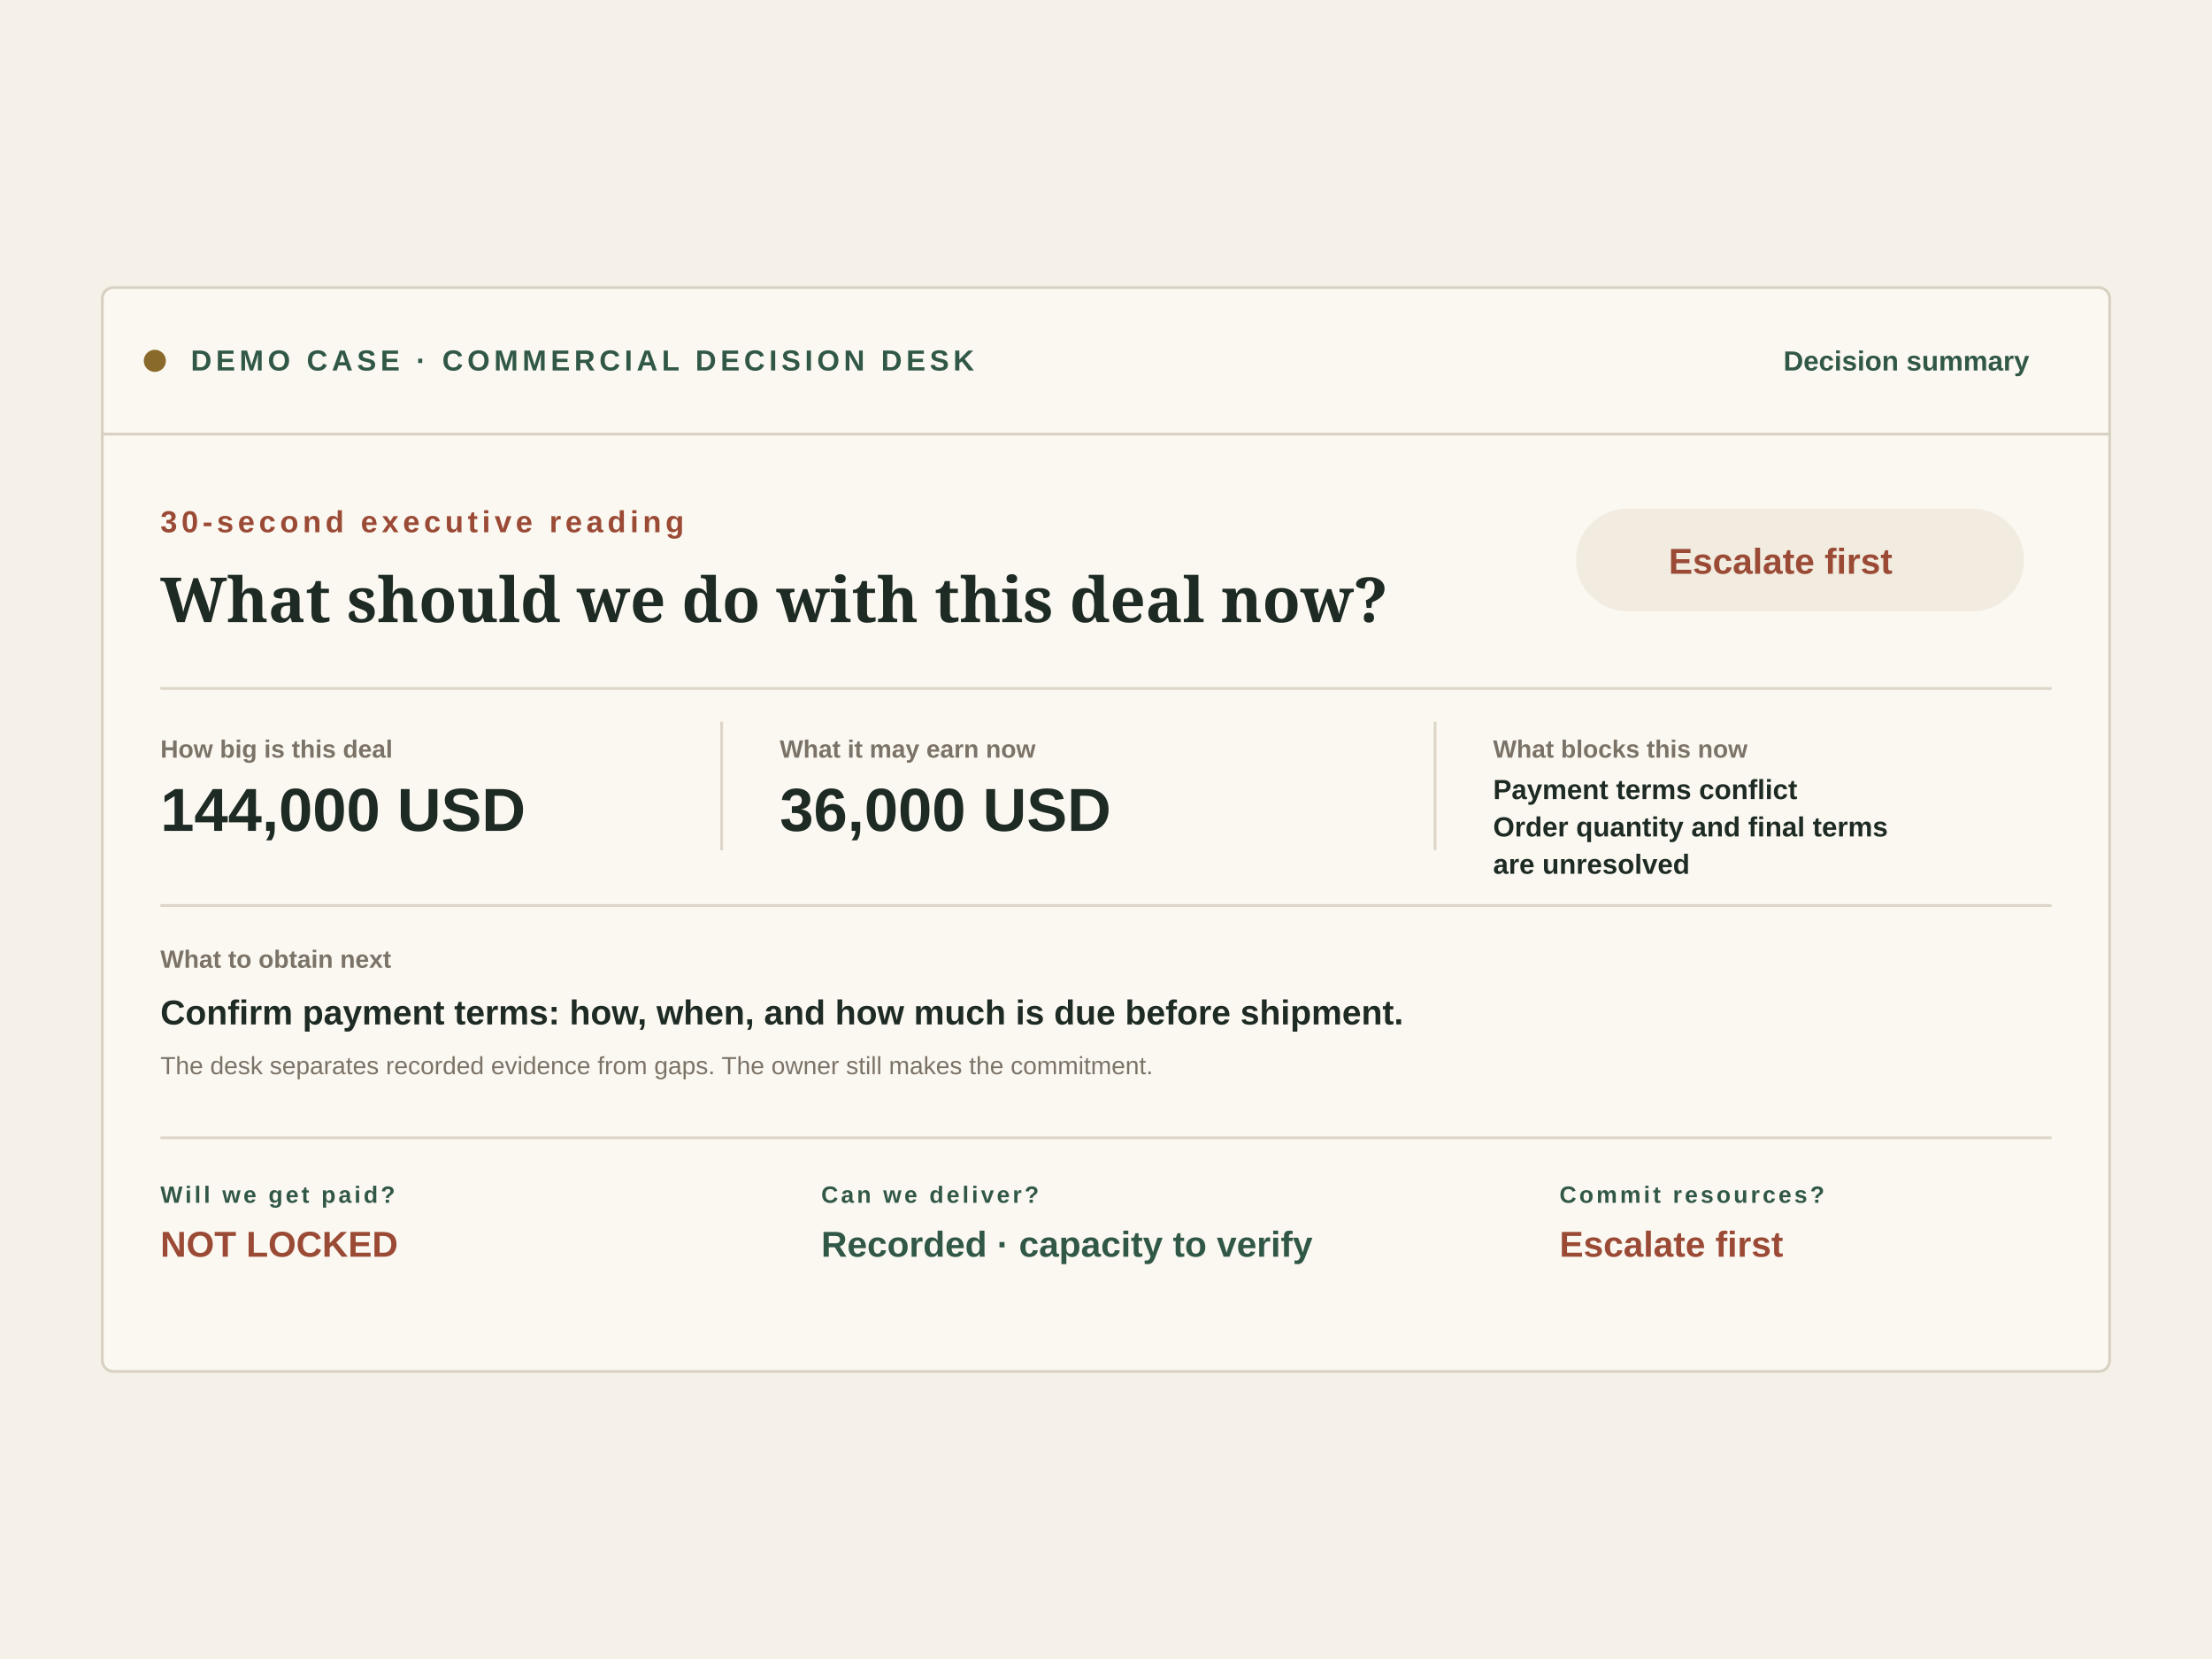
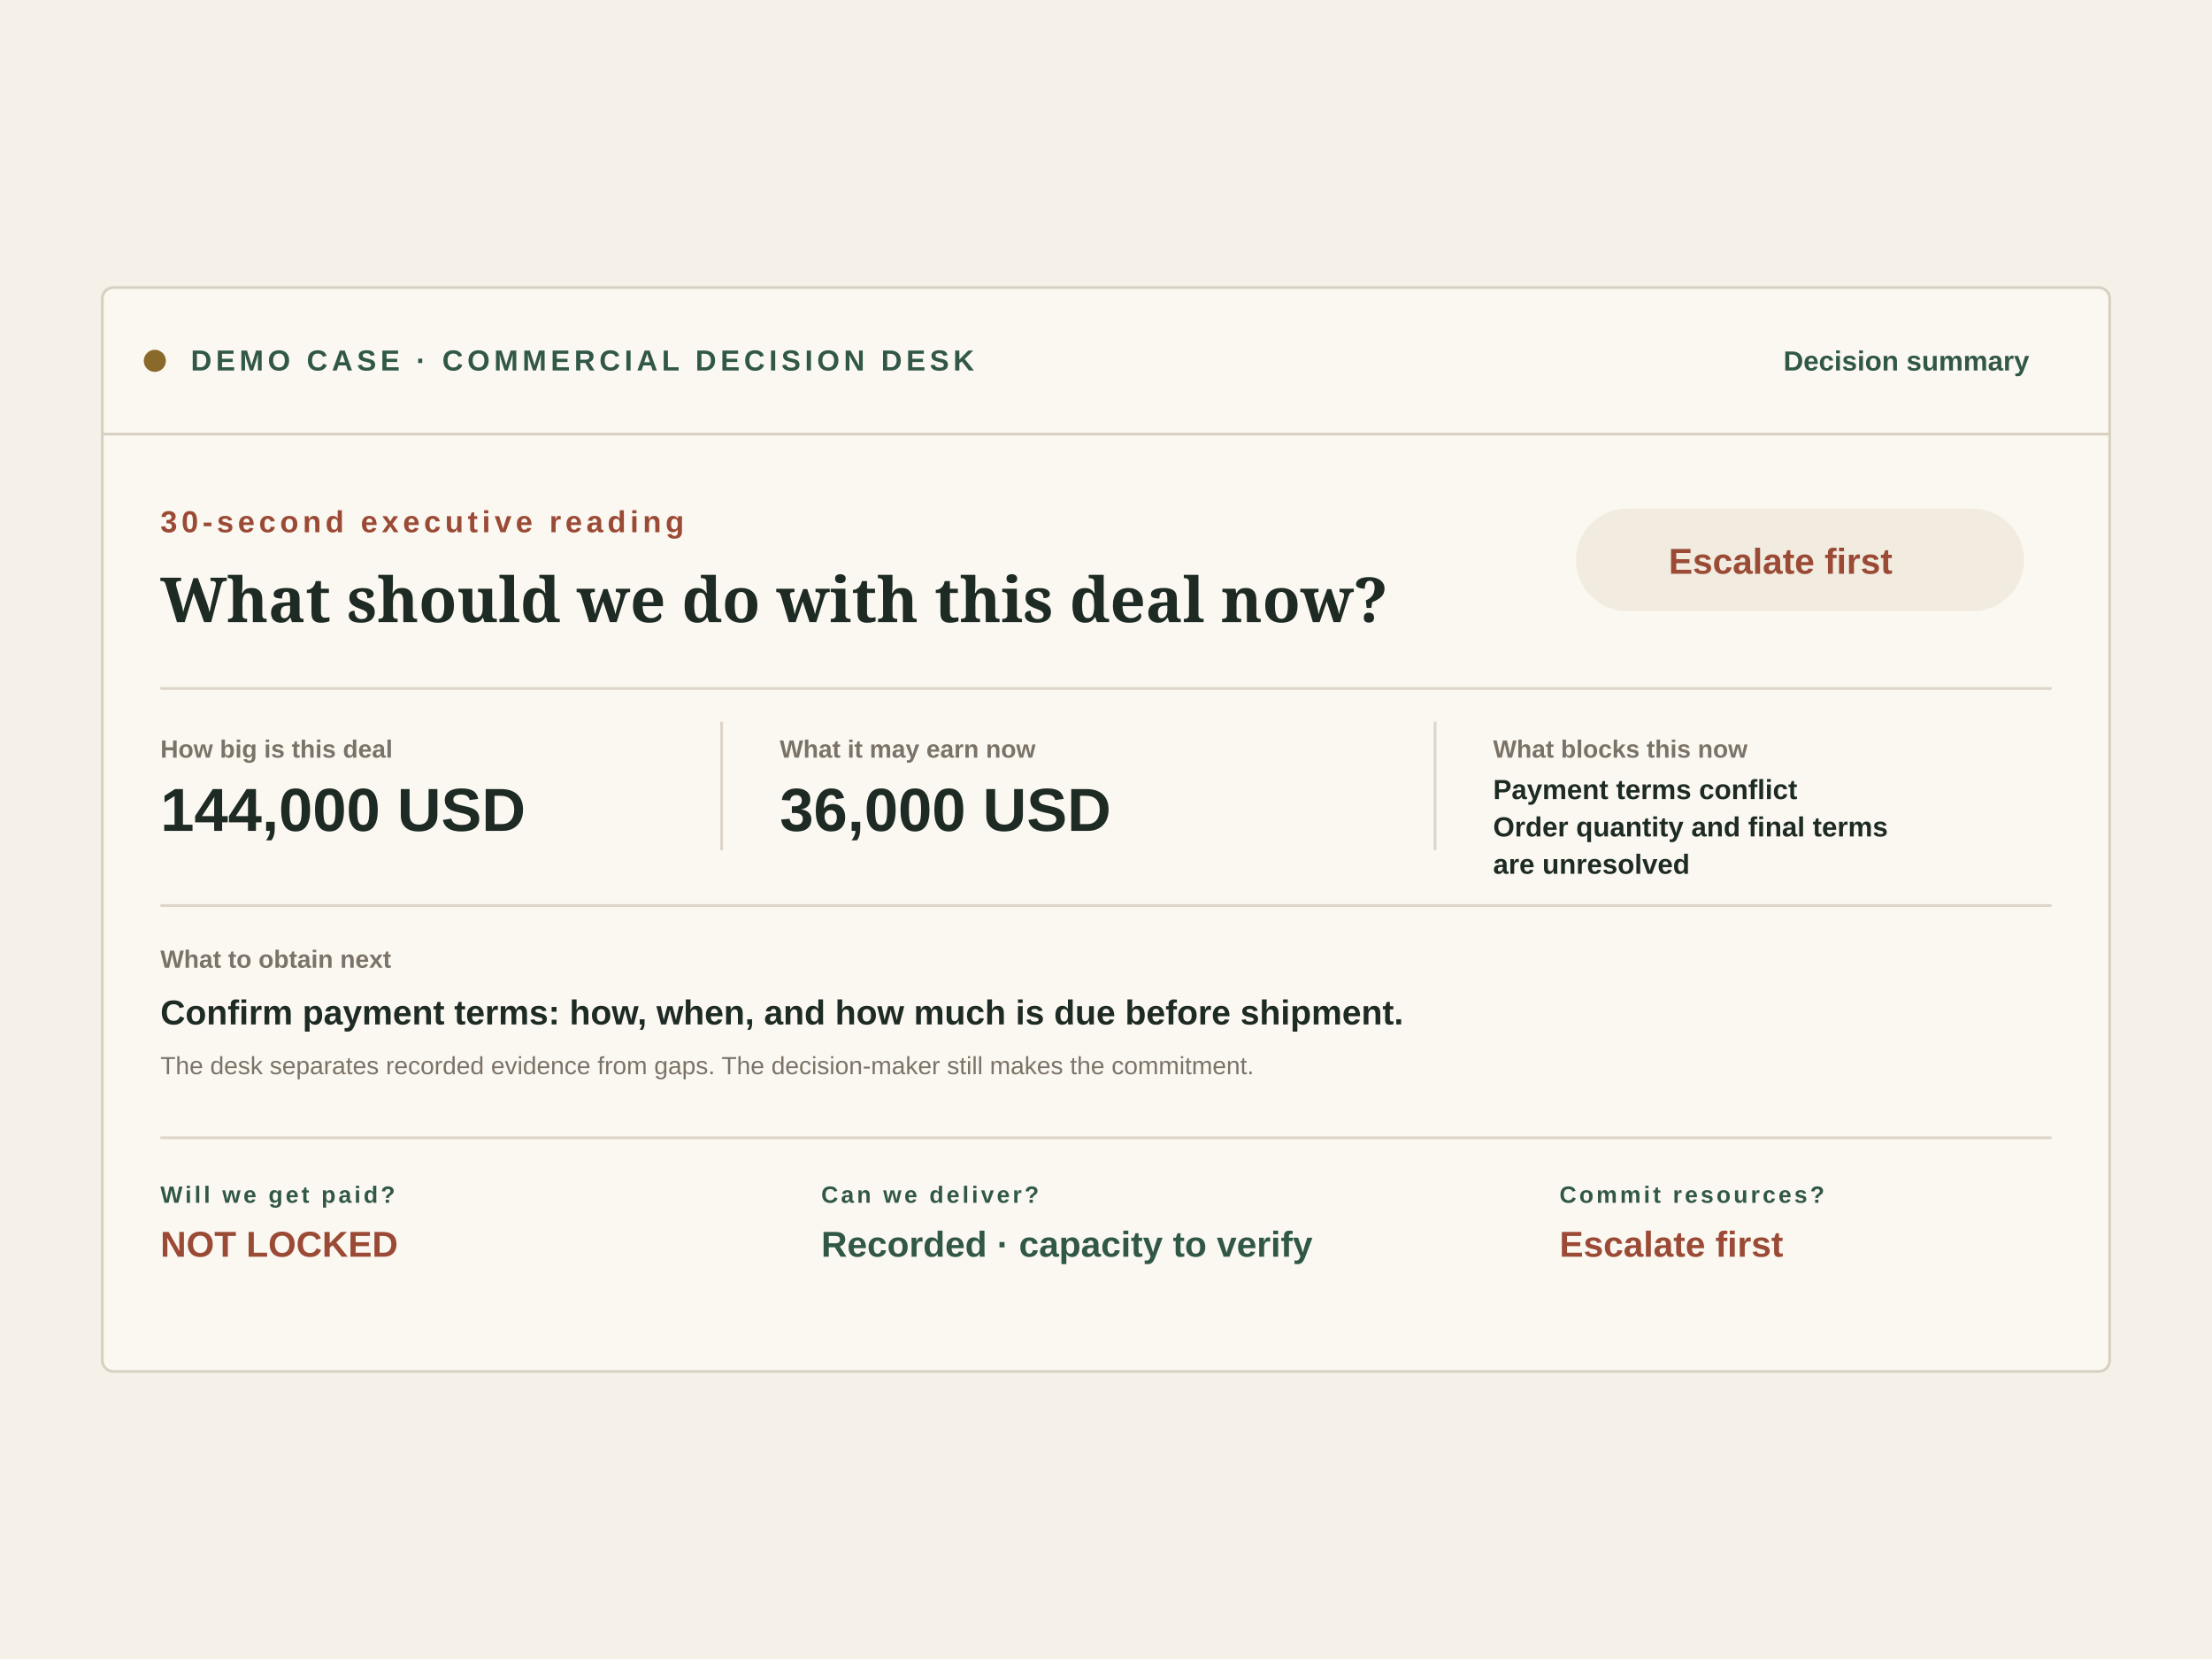
<svg xmlns="http://www.w3.org/2000/svg" viewBox="0 0 1600 1200" role="img" aria-labelledby="title desc">
  <rect width="1600" height="1200" fill="#f5f1e8" />
  <g transform="translate(0 150)">
    <rect x="74" y="58" width="1452" height="784" rx="8" fill="#fbf8f1" stroke="#d8d0c1" stroke-width="2" />
    <path d="M74 164H1526" stroke="#d8d0c1" stroke-width="2" />
    <circle cx="112" cy="111" r="8" fill="#8A6A2B" />
    <text x="138" y="118" fill="#315847" font-family="Arial, sans-serif" font-size="21" font-weight="700" letter-spacing="3">DEMO CASE · COMMERCIAL DECISION DESK</text>
    <text x="1290" y="118" fill="#315847" font-family="Arial, sans-serif" font-size="20" font-weight="700">Decision summary</text>
    <text x="116" y="235" fill="#9a4a35" font-family="Arial, sans-serif" font-size="22" font-weight="700" letter-spacing="3">30-second executive reading</text>
    <text x="116" y="300" fill="#1d2b24" font-family="Georgia, serif" font-size="45" font-weight="700">What should we do with this deal now?</text>
    <rect x="1140" y="218" width="324" height="74" rx="37" fill="#F1EBE0" />
    <text x="1207" y="265" fill="#9a4a35" font-family="Arial, sans-serif" font-size="26" font-weight="700">Escalate first</text>
    <path d="M116 348H1484" stroke="#ddd5c8" stroke-width="2" />
    <text x="116" y="398" fill="#7b7368" font-family="Arial, sans-serif" font-size="18" font-weight="700">How big is this deal</text>
    <text x="116" y="451" fill="#1d2b24" font-family="Arial, sans-serif" font-size="44" font-weight="700">144,000 USD</text>
    <path d="M522 372V465" stroke="#ddd5c8" stroke-width="2" />
    <text x="564" y="398" fill="#7b7368" font-family="Arial, sans-serif" font-size="18" font-weight="700">What it may earn now</text>
    <text x="564" y="451" fill="#1d2b24" font-family="Arial, sans-serif" font-size="44" font-weight="700">36,000 USD</text>
    <path d="M1038 372V465" stroke="#ddd5c8" stroke-width="2" />
    <text x="1080" y="398" fill="#7b7368" font-family="Arial, sans-serif" font-size="18" font-weight="700">What blocks this now</text>
    <text x="1080" y="428" fill="#1d2b24" font-family="Arial, sans-serif" font-size="20" font-weight="700">Payment terms conflict</text>
    <text x="1080" y="455" fill="#1d2b24" font-family="Arial, sans-serif" font-size="20" font-weight="700">Order quantity and final terms</text>
    <text x="1080" y="482" fill="#1d2b24" font-family="Arial, sans-serif" font-size="20" font-weight="700">are unresolved</text>
    <path d="M116 505H1484" stroke="#ddd5c8" stroke-width="2" />
    <text x="116" y="550" fill="#7b7368" font-family="Arial, sans-serif" font-size="18" font-weight="700">What to obtain next</text>
    <text x="116" y="591" fill="#1d2b24" font-family="Arial, sans-serif" font-size="25" font-weight="700">Confirm payment terms: how, when, and how much is due before shipment.</text>
-     <text x="116" y="627" fill="#7b7368" font-family="Arial, sans-serif" font-size="18">The desk separates recorded evidence from gaps. The owner still makes the commitment.</text>
+     <text x="116" y="627" fill="#7b7368" font-family="Arial, sans-serif" font-size="18">The desk separates recorded evidence from gaps. The decision-maker still makes the commitment.</text>
    <path d="M116 673H1484" stroke="#ddd5c8" stroke-width="2" />
    <g font-family="Arial, sans-serif">
      <text x="116" y="720" fill="#315847" font-size="17" font-weight="700" letter-spacing="2">Will we get paid?</text>
      <text x="116" y="759" fill="#9a4a35" font-size="26" font-weight="700">NOT LOCKED</text>
      <text x="594" y="720" fill="#315847" font-size="17" font-weight="700" letter-spacing="2">Can we deliver?</text>
      <text x="594" y="759" fill="#315847" font-size="26" font-weight="700">Recorded · capacity to verify</text>
      <text x="1128" y="720" fill="#315847" font-size="17" font-weight="700" letter-spacing="2">Commit resources?</text>
      <text x="1128" y="759" fill="#9a4a35" font-size="26" font-weight="700">Escalate first</text>
    </g>
  </g>
</svg>
